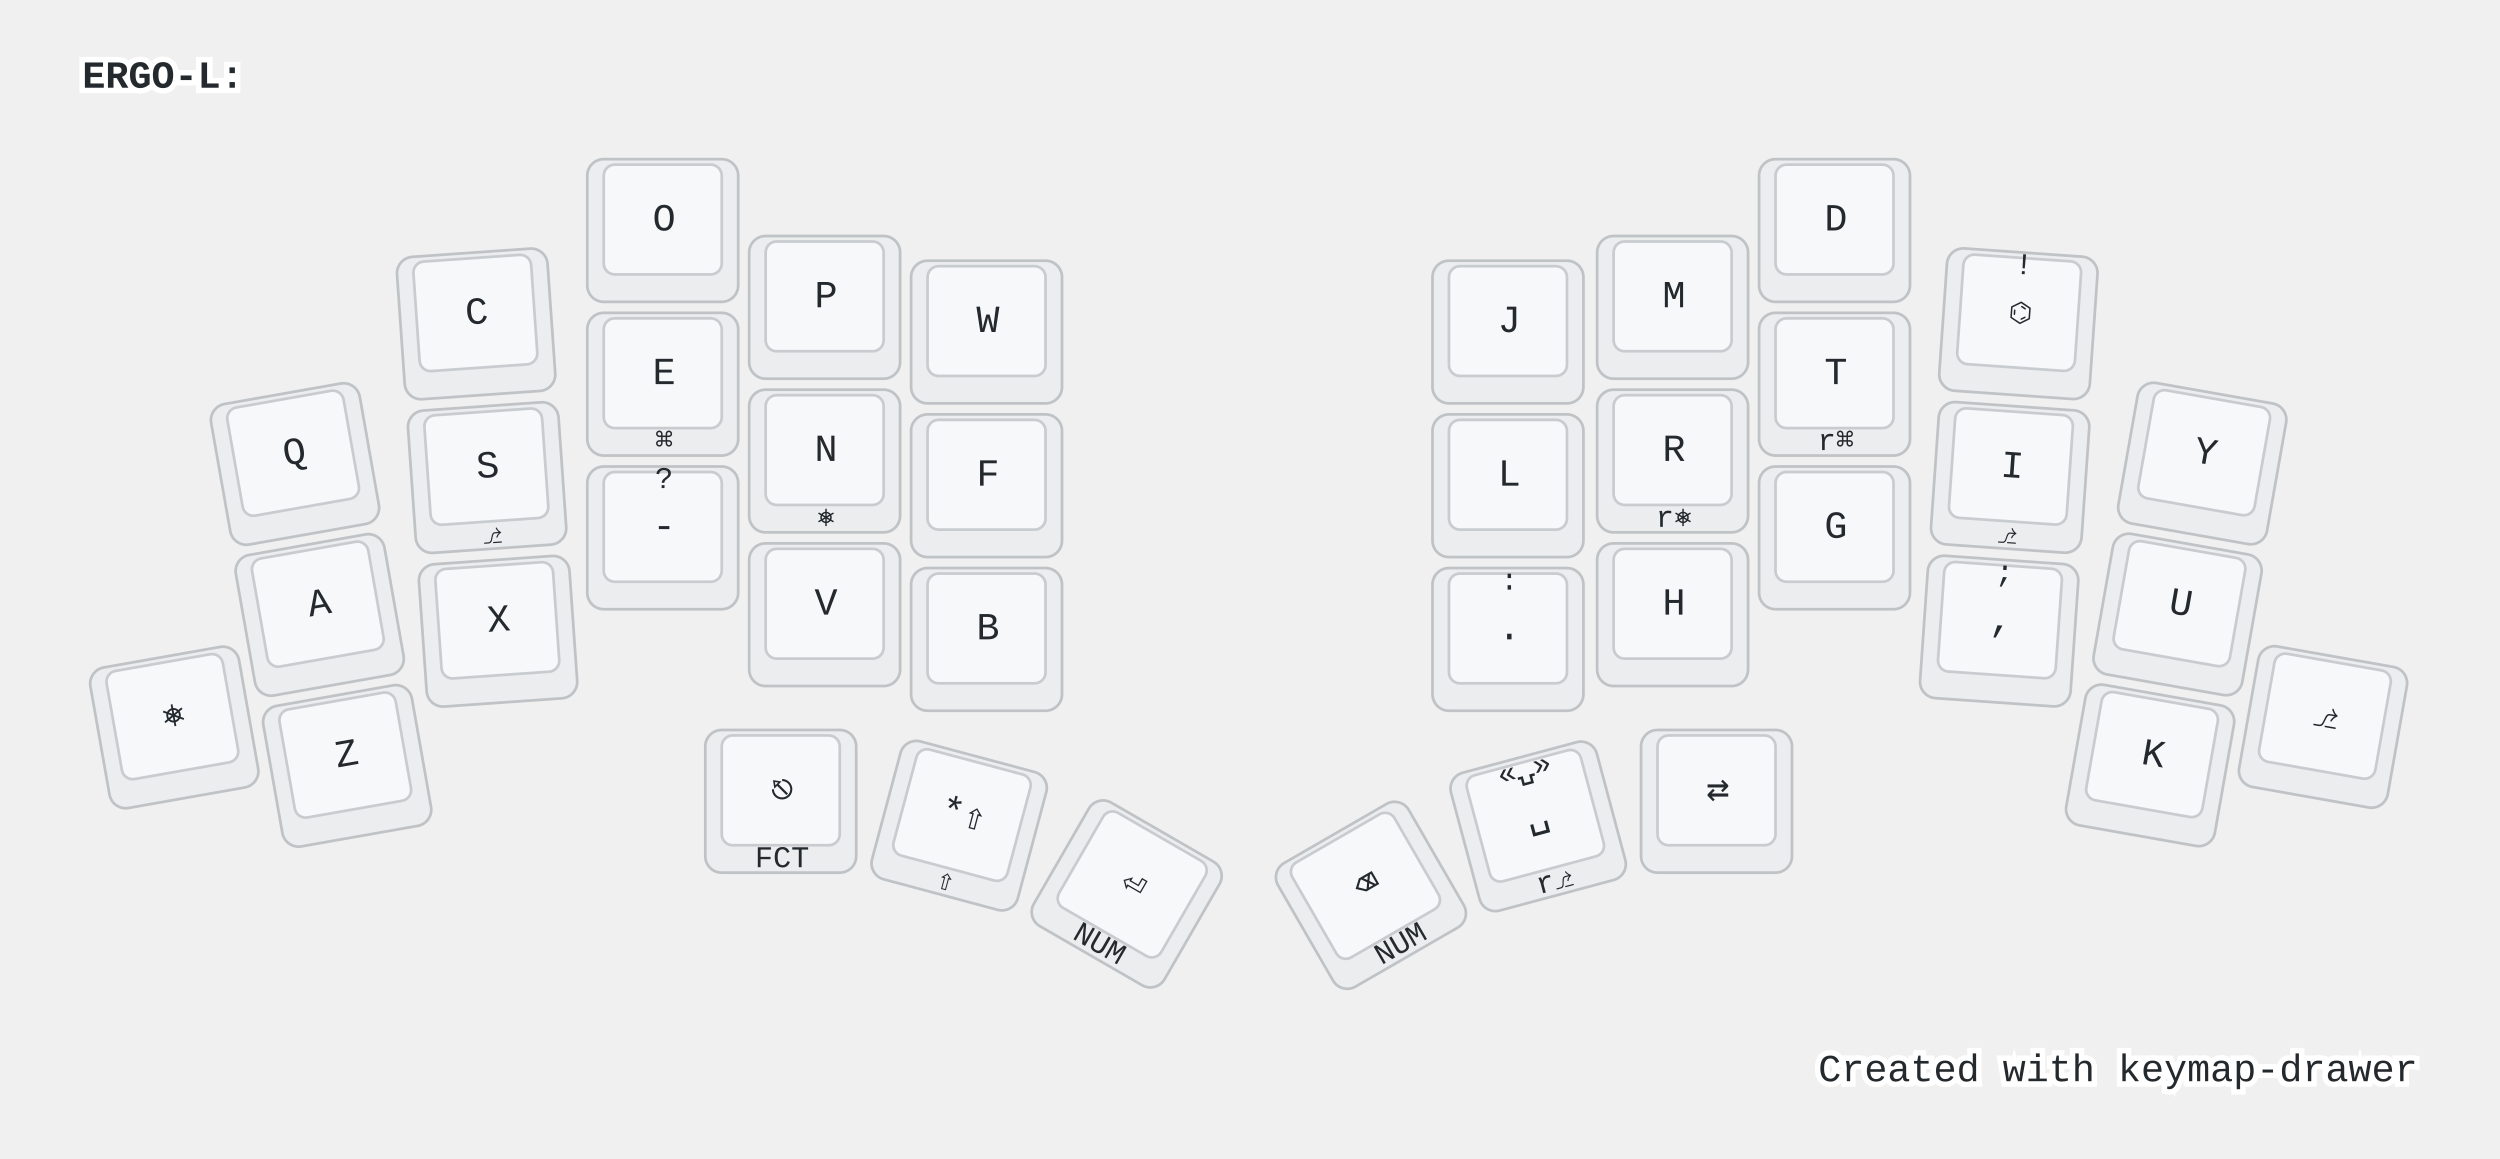
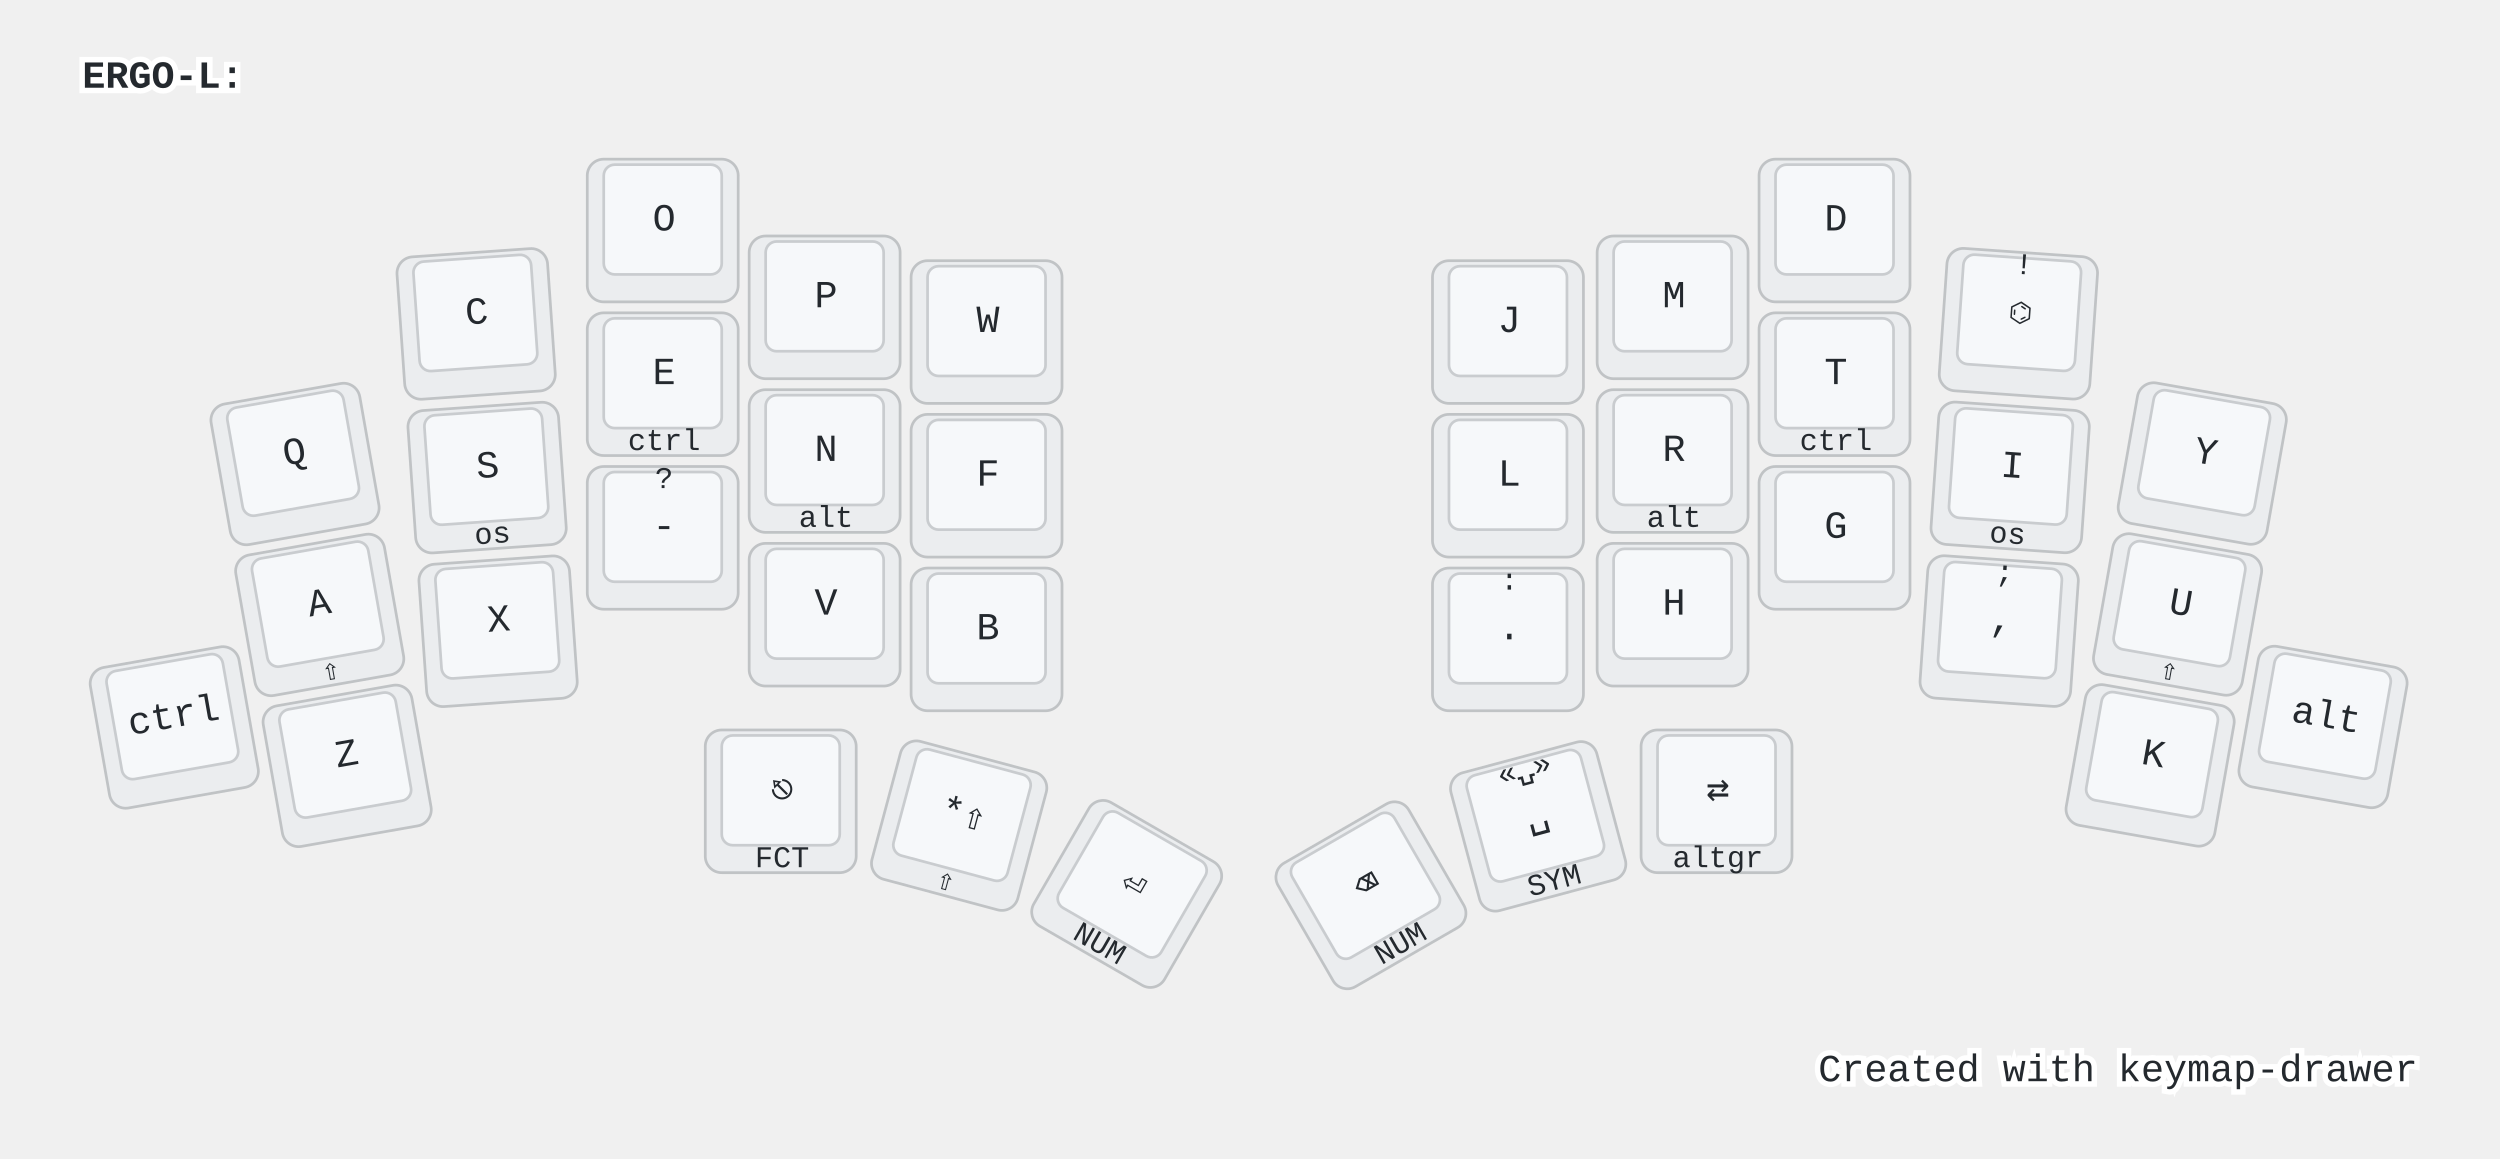
<svg xmlns="http://www.w3.org/2000/svg" width="911" height="422" viewBox="0 0 911 422" class="keymap">
  <style>/* inherit to force styles through use tags */
svg path {
    fill: inherit;
}

/* font and background color specifications */
svg.keymap {
    font-family: SFMono-Regular,Consolas,Liberation Mono,Menlo,monospace;
    font-size: 14px;
    font-kerning: normal;
    text-rendering: optimizeLegibility;
    fill: #24292e;
}

/* default key styling */
rect.key {
    fill: #f6f8fa;
}

rect.key, rect.combo {
    stroke: #c9cccf;
    stroke-width: 1;
}

/* default key side styling, only used is draw_key_sides is set */
rect.side {
    filter: brightness(90%);
}

/* color accent for combo boxes */
rect.combo, rect.combo-separate {
    fill: #cdf;
}

/* color accent for held keys */
rect.held, rect.combo.held {
    fill: #fdd;
}

/* color accent for ghost (optional) keys */
rect.ghost, rect.combo.ghost {
    stroke-dasharray: 4, 4;
    stroke-width: 2;
}

text {
    text-anchor: middle;
    dominant-baseline: middle;
}

/* styling for layer labels */
text.label {
    font-weight: bold;
    text-anchor: start;
    stroke: white;
    stroke-width: 4;
    paint-order: stroke;
}

/* styling for optional footer */
text.footer {
    text-anchor: end;
    dominant-baseline: auto;
    stroke: white;
    stroke-width: 4;
    paint-order: stroke;
}

/* styling for combo tap, and key non-tap label text */
text.combo, text.hold, text.shifted, text.left, text.right {
    font-size: 11px;
}

text.hold {
    text-anchor: middle;
    dominant-baseline: auto;
}

text.shifted {
    text-anchor: middle;
    dominant-baseline: hanging;
}

text.left {
    text-anchor: start;
}

text.right {
    text-anchor: end;
}

text.layer-activator {
    text-decoration: underline;
}

/* styling for hold/shifted label text in combo box */
text.combo.hold, text.combo.shifted, text.combo.left, text.combo.right {
    font-size: 8px;
}

/* lighter symbol for transparent keys */
text.trans {
    fill: #7b7e81;
}

/* styling for combo dendrons */
path.combo {
    stroke-width: 1;
    stroke: gray;
    fill: none;
}

/* Start Tabler Icons Cleanup */
/* cannot use height/width with glyphs */
.icon-tabler &gt; path {
    fill: inherit;
    stroke: inherit;
    stroke-width: 2;
}
/* hide tabler's default box */
.icon-tabler &gt; path[stroke="none"][fill="none"] {
    visibility: hidden;
}
/* End Tabler Icons Cleanup */

@media (prefers-color-scheme: dark) {
svg.keymap { fill: #d1d6db; }
rect.key { fill: #3f4750; }
rect.key, rect.combo { stroke: #60666c; }
rect.combo, rect.combo-separate { fill: #1f3d7a; }
rect.held, rect.combo.held { fill: #854747; }
text.label, text.footer { stroke: black; }
text.trans { fill: #7e8184; }
path.combo { stroke: #7f7f7f; }

}</style>
  <g transform="translate(30, 0)" class="layer-ERGO-L">
    <text x="0" y="28" class="label" id="ERGO-L">ERGO-L:</text>
    <g transform="translate(0, 56)">
      <g transform="translate(78, 113) rotate(-10.0)" class="key keypos-0">
        <rect rx="6" ry="6" x="-28" y="-26" width="55" height="52" class="key side" />
        <rect rx="4" ry="4" x="-22" y="-24" width="43" height="40" class="key" />
        <text x="0" y="-4" class="key tap">Q</text>
      </g>
      <g transform="translate(144, 62) rotate(-4.0)" class="key keypos-1">
        <rect rx="6" ry="6" x="-28" y="-26" width="55" height="52" class="key side" />
        <rect rx="4" ry="4" x="-22" y="-24" width="43" height="40" class="key" />
        <text x="0" y="-4" class="key tap">C</text>
      </g>
      <g transform="translate(212, 28)" class="key keypos-2">
        <rect rx="6" ry="6" x="-28" y="-26" width="55" height="52" class="key side" />
        <rect rx="4" ry="4" x="-22" y="-24" width="43" height="40" class="key" />
        <text x="0" y="-4" class="key tap">O</text>
      </g>
      <g transform="translate(271, 56)" class="key keypos-3">
        <rect rx="6" ry="6" x="-28" y="-26" width="55" height="52" class="key side" />
        <rect rx="4" ry="4" x="-22" y="-24" width="43" height="40" class="key" />
        <text x="0" y="-4" class="key tap">P</text>
      </g>
      <g transform="translate(330, 65)" class="key keypos-4">
        <rect rx="6" ry="6" x="-28" y="-26" width="55" height="52" class="key side" />
        <rect rx="4" ry="4" x="-22" y="-24" width="43" height="40" class="key" />
        <text x="0" y="-4" class="key tap">W</text>
      </g>
      <g transform="translate(520, 65)" class="key keypos-5">
        <rect rx="6" ry="6" x="-28" y="-26" width="55" height="52" class="key side" />
        <rect rx="4" ry="4" x="-22" y="-24" width="43" height="40" class="key" />
        <text x="0" y="-4" class="key tap">J</text>
      </g>
      <g transform="translate(580, 56)" class="key keypos-6">
        <rect rx="6" ry="6" x="-28" y="-26" width="55" height="52" class="key side" />
        <rect rx="4" ry="4" x="-22" y="-24" width="43" height="40" class="key" />
        <text x="0" y="-4" class="key tap">M</text>
      </g>
      <g transform="translate(639, 28)" class="key keypos-7">
        <rect rx="6" ry="6" x="-28" y="-26" width="55" height="52" class="key side" />
        <rect rx="4" ry="4" x="-22" y="-24" width="43" height="40" class="key" />
        <text x="0" y="-4" class="key tap">D</text>
      </g>
      <g transform="translate(706, 62) rotate(4.0)" class="key keypos-8">
        <rect rx="6" ry="6" x="-28" y="-26" width="55" height="52" class="key side" />
        <rect rx="4" ry="4" x="-22" y="-24" width="43" height="40" class="key" />
        <text x="0" y="-4" class="key tap">⌬</text>
        <text x="0" y="-24" class="key shifted">!</text>
      </g>
      <g transform="translate(773, 113) rotate(10.0)" class="key keypos-9">
        <rect rx="6" ry="6" x="-28" y="-26" width="55" height="52" class="key side" />
        <rect rx="4" ry="4" x="-22" y="-24" width="43" height="40" class="key" />
        <text x="0" y="-4" class="key tap">Y</text>
      </g>
      <g transform="translate(87, 168) rotate(-10.0)" class="key keypos-10">
        <rect rx="6" ry="6" x="-28" y="-26" width="55" height="52" class="key side" />
        <rect rx="4" ry="4" x="-22" y="-24" width="43" height="40" class="key" />
        <text x="0" y="-4" class="key tap">A</text>
+         <text x="0" y="24" class="key hold">⇧</text>
      </g>
      <g transform="translate(148, 118) rotate(-4.0)" class="key keypos-11">
        <rect rx="6" ry="6" x="-28" y="-26" width="55" height="52" class="key side" />
        <rect rx="4" ry="4" x="-22" y="-24" width="43" height="40" class="key" />
        <text x="0" y="-4" class="key tap">S</text>
-         <text x="0" y="24" class="key hold">⎇</text>
+         <text x="0" y="24" class="key hold">os</text>
      </g>
      <g transform="translate(212, 84)" class="key keypos-12">
        <rect rx="6" ry="6" x="-28" y="-26" width="55" height="52" class="key side" />
        <rect rx="4" ry="4" x="-22" y="-24" width="43" height="40" class="key" />
        <text x="0" y="-4" class="key tap">E</text>
-         <text x="0" y="24" class="key hold">⌘</text>
+         <text x="0" y="24" class="key hold">ctrl</text>
      </g>
      <g transform="translate(271, 112)" class="key keypos-13">
        <rect rx="6" ry="6" x="-28" y="-26" width="55" height="52" class="key side" />
        <rect rx="4" ry="4" x="-22" y="-24" width="43" height="40" class="key" />
        <text x="0" y="-4" class="key tap">N</text>
-         <text x="0" y="24" class="key hold">⎈</text>
+         <text x="0" y="24" class="key hold">alt</text>
      </g>
      <g transform="translate(330, 121)" class="key keypos-14">
        <rect rx="6" ry="6" x="-28" y="-26" width="55" height="52" class="key side" />
        <rect rx="4" ry="4" x="-22" y="-24" width="43" height="40" class="key" />
        <text x="0" y="-4" class="key tap">F</text>
      </g>
      <g transform="translate(520, 121)" class="key keypos-15">
        <rect rx="6" ry="6" x="-28" y="-26" width="55" height="52" class="key side" />
        <rect rx="4" ry="4" x="-22" y="-24" width="43" height="40" class="key" />
        <text x="0" y="-4" class="key tap">L</text>
      </g>
      <g transform="translate(580, 112)" class="key keypos-16">
        <rect rx="6" ry="6" x="-28" y="-26" width="55" height="52" class="key side" />
        <rect rx="4" ry="4" x="-22" y="-24" width="43" height="40" class="key" />
        <text x="0" y="-4" class="key tap">R</text>
-         <text x="0" y="24" class="key hold">r⎈</text>
+         <text x="0" y="24" class="key hold">alt</text>
      </g>
      <g transform="translate(639, 84)" class="key keypos-17">
        <rect rx="6" ry="6" x="-28" y="-26" width="55" height="52" class="key side" />
        <rect rx="4" ry="4" x="-22" y="-24" width="43" height="40" class="key" />
        <text x="0" y="-4" class="key tap">T</text>
-         <text x="0" y="24" class="key hold">r⌘</text>
+         <text x="0" y="24" class="key hold">ctrl</text>
      </g>
      <g transform="translate(703, 118) rotate(4.0)" class="key keypos-18">
        <rect rx="6" ry="6" x="-28" y="-26" width="55" height="52" class="key side" />
        <rect rx="4" ry="4" x="-22" y="-24" width="43" height="40" class="key" />
        <text x="0" y="-4" class="key tap">I</text>
-         <text x="0" y="24" class="key hold">⎇</text>
+         <text x="0" y="24" class="key hold">os</text>
      </g>
      <g transform="translate(764, 168) rotate(10.0)" class="key keypos-19">
        <rect rx="6" ry="6" x="-28" y="-26" width="55" height="52" class="key side" />
        <rect rx="4" ry="4" x="-22" y="-24" width="43" height="40" class="key" />
        <text x="0" y="-4" class="key tap">U</text>
+         <text x="0" y="24" class="key hold">⇧</text>
      </g>
      <g transform="translate(34, 209) rotate(-10.0)" class="key keypos-20">
        <rect rx="6" ry="6" x="-28" y="-26" width="55" height="52" class="key side" />
        <rect rx="4" ry="4" x="-22" y="-24" width="43" height="40" class="key" />
-         <text x="0" y="-4" class="key tap">⎈</text>
+         <text x="0" y="-4" class="key tap">ctrl</text>
      </g>
      <g transform="translate(97, 223) rotate(-10.0)" class="key keypos-21">
        <rect rx="6" ry="6" x="-28" y="-26" width="55" height="52" class="key side" />
        <rect rx="4" ry="4" x="-22" y="-24" width="43" height="40" class="key" />
        <text x="0" y="-4" class="key tap">Z</text>
      </g>
      <g transform="translate(152, 174) rotate(-4.0)" class="key keypos-22">
        <rect rx="6" ry="6" x="-28" y="-26" width="55" height="52" class="key side" />
        <rect rx="4" ry="4" x="-22" y="-24" width="43" height="40" class="key" />
        <text x="0" y="-4" class="key tap">X</text>
      </g>
      <g transform="translate(212, 140)" class="key keypos-23">
        <rect rx="6" ry="6" x="-28" y="-26" width="55" height="52" class="key side" />
        <rect rx="4" ry="4" x="-22" y="-24" width="43" height="40" class="key" />
        <text x="0" y="-4" class="key tap">-</text>
        <text x="0" y="-24" class="key shifted">?</text>
      </g>
      <g transform="translate(271, 168)" class="key keypos-24">
        <rect rx="6" ry="6" x="-28" y="-26" width="55" height="52" class="key side" />
        <rect rx="4" ry="4" x="-22" y="-24" width="43" height="40" class="key" />
        <text x="0" y="-4" class="key tap">V</text>
      </g>
      <g transform="translate(330, 177)" class="key keypos-25">
        <rect rx="6" ry="6" x="-28" y="-26" width="55" height="52" class="key side" />
        <rect rx="4" ry="4" x="-22" y="-24" width="43" height="40" class="key" />
        <text x="0" y="-4" class="key tap">B</text>
      </g>
      <g transform="translate(520, 177)" class="key keypos-26">
        <rect rx="6" ry="6" x="-28" y="-26" width="55" height="52" class="key side" />
        <rect rx="4" ry="4" x="-22" y="-24" width="43" height="40" class="key" />
        <text x="0" y="-4" class="key tap">.</text>
        <text x="0" y="-24" class="key shifted">:</text>
      </g>
      <g transform="translate(580, 168)" class="key keypos-27">
        <rect rx="6" ry="6" x="-28" y="-26" width="55" height="52" class="key side" />
        <rect rx="4" ry="4" x="-22" y="-24" width="43" height="40" class="key" />
        <text x="0" y="-4" class="key tap">H</text>
      </g>
      <g transform="translate(639, 140)" class="key keypos-28">
        <rect rx="6" ry="6" x="-28" y="-26" width="55" height="52" class="key side" />
        <rect rx="4" ry="4" x="-22" y="-24" width="43" height="40" class="key" />
        <text x="0" y="-4" class="key tap">G</text>
      </g>
      <g transform="translate(699, 174) rotate(4.0)" class="key keypos-29">
        <rect rx="6" ry="6" x="-28" y="-26" width="55" height="52" class="key side" />
        <rect rx="4" ry="4" x="-22" y="-24" width="43" height="40" class="key" />
        <text x="0" y="-4" class="key tap">,</text>
        <text x="0" y="-24" class="key shifted">;</text>
      </g>
      <g transform="translate(754, 223) rotate(10.0)" class="key keypos-30">
        <rect rx="6" ry="6" x="-28" y="-26" width="55" height="52" class="key side" />
        <rect rx="4" ry="4" x="-22" y="-24" width="43" height="40" class="key" />
        <text x="0" y="-4" class="key tap">K</text>
      </g>
      <g transform="translate(817, 209) rotate(10.0)" class="key keypos-31">
        <rect rx="6" ry="6" x="-28" y="-26" width="55" height="52" class="key side" />
        <rect rx="4" ry="4" x="-22" y="-24" width="43" height="40" class="key" />
-         <text x="0" y="-4" class="key tap">⎇</text>
+         <text x="0" y="-4" class="key tap">alt</text>
      </g>
      <g transform="translate(255, 236)" class="key keypos-32">
        <rect rx="6" ry="6" x="-28" y="-26" width="55" height="52" class="key side" />
        <rect rx="4" ry="4" x="-22" y="-24" width="43" height="40" class="key" />
        <text x="0" y="-4" class="key tap">⎋</text>
        <text x="0" y="24" class="key hold">FCT</text>
      </g>
      <g transform="translate(320, 245) rotate(15.0)" class="key keypos-33">
        <rect rx="6" ry="6" x="-28" y="-26" width="55" height="52" class="key side" />
        <rect rx="4" ry="4" x="-22" y="-24" width="43" height="40" class="key" />
        <text x="0" y="-4" class="key tap">*⇧</text>
        <text x="0" y="24" class="key hold">⇧</text>
      </g>
      <g transform="translate(381, 270) rotate(30.0)" class="key keypos-34">
        <rect rx="6" ry="6" x="-28" y="-26" width="55" height="52" class="key side" />
        <rect rx="4" ry="4" x="-22" y="-24" width="43" height="40" class="key" />
        <text x="0" y="-4" class="key tap">⏎</text>
        <text x="0" y="24" class="key hold">NUM</text>
      </g>
      <g transform="translate(470, 270) rotate(-30.0)" class="key keypos-35">
        <rect rx="6" ry="6" x="-28" y="-26" width="55" height="52" class="key side" />
        <rect rx="4" ry="4" x="-22" y="-24" width="43" height="40" class="key" />
        <text x="0" y="-4" class="key tap">⌫</text>
        <text x="0" y="24" class="key hold">NUM</text>
      </g>
      <g transform="translate(531, 245) rotate(-15.0)" class="key keypos-36">
        <rect rx="6" ry="6" x="-28" y="-26" width="55" height="52" class="key side" />
        <rect rx="4" ry="4" x="-22" y="-24" width="43" height="40" class="key" />
        <text x="0" y="-4" class="key tap">␣</text>
-         <text x="0" y="24" class="key hold">r⎇</text>
+         <text x="0" y="24" class="key hold">SYM</text>
        <text x="0" y="-24" class="key shifted">«⍽»</text>
      </g>
      <g transform="translate(596, 236)" class="key keypos-37">
        <rect rx="6" ry="6" x="-28" y="-26" width="55" height="52" class="key side" />
        <rect rx="4" ry="4" x="-22" y="-24" width="43" height="40" class="key" />
        <text x="0" y="-4" class="key tap">⇄</text>
+         <text x="0" y="24" class="key hold">altgr</text>
      </g>
    </g>
  </g>
  <text x="881.0" y="394.0" class="footer">Created with <a href="https://github.com/caksoylar/keymap-drawer">keymap-drawer</a>
  </text>
</svg>
